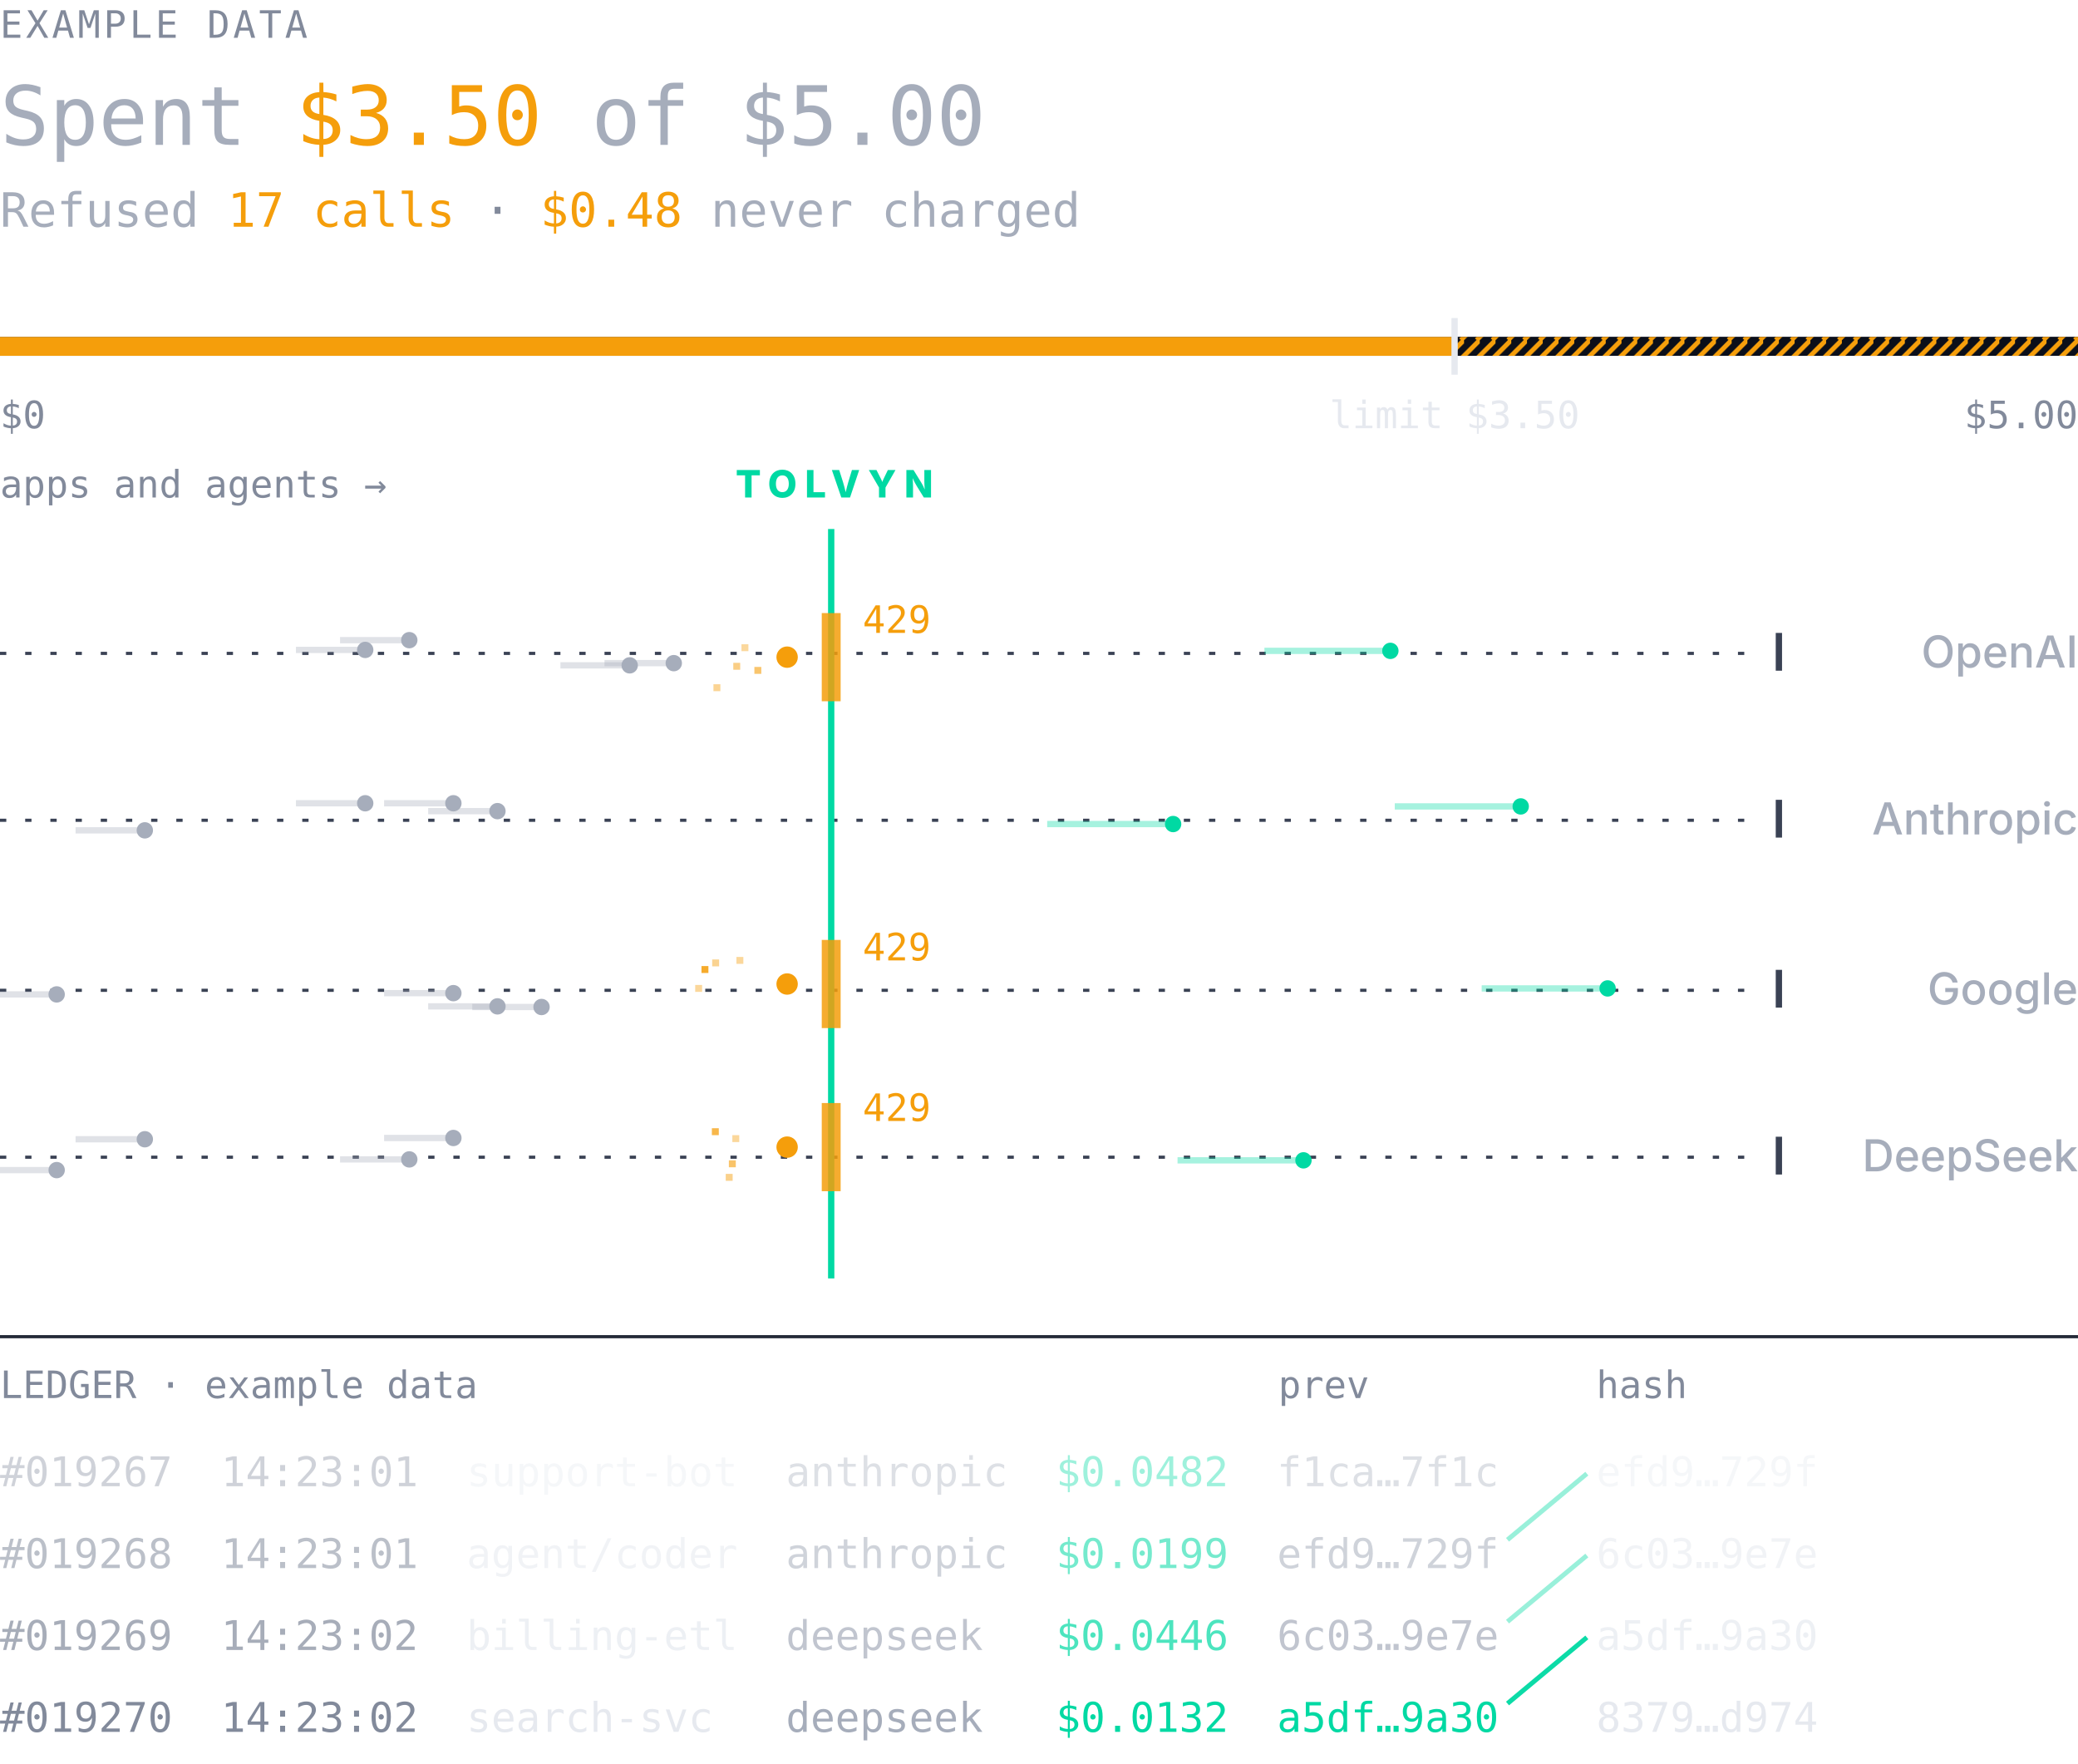
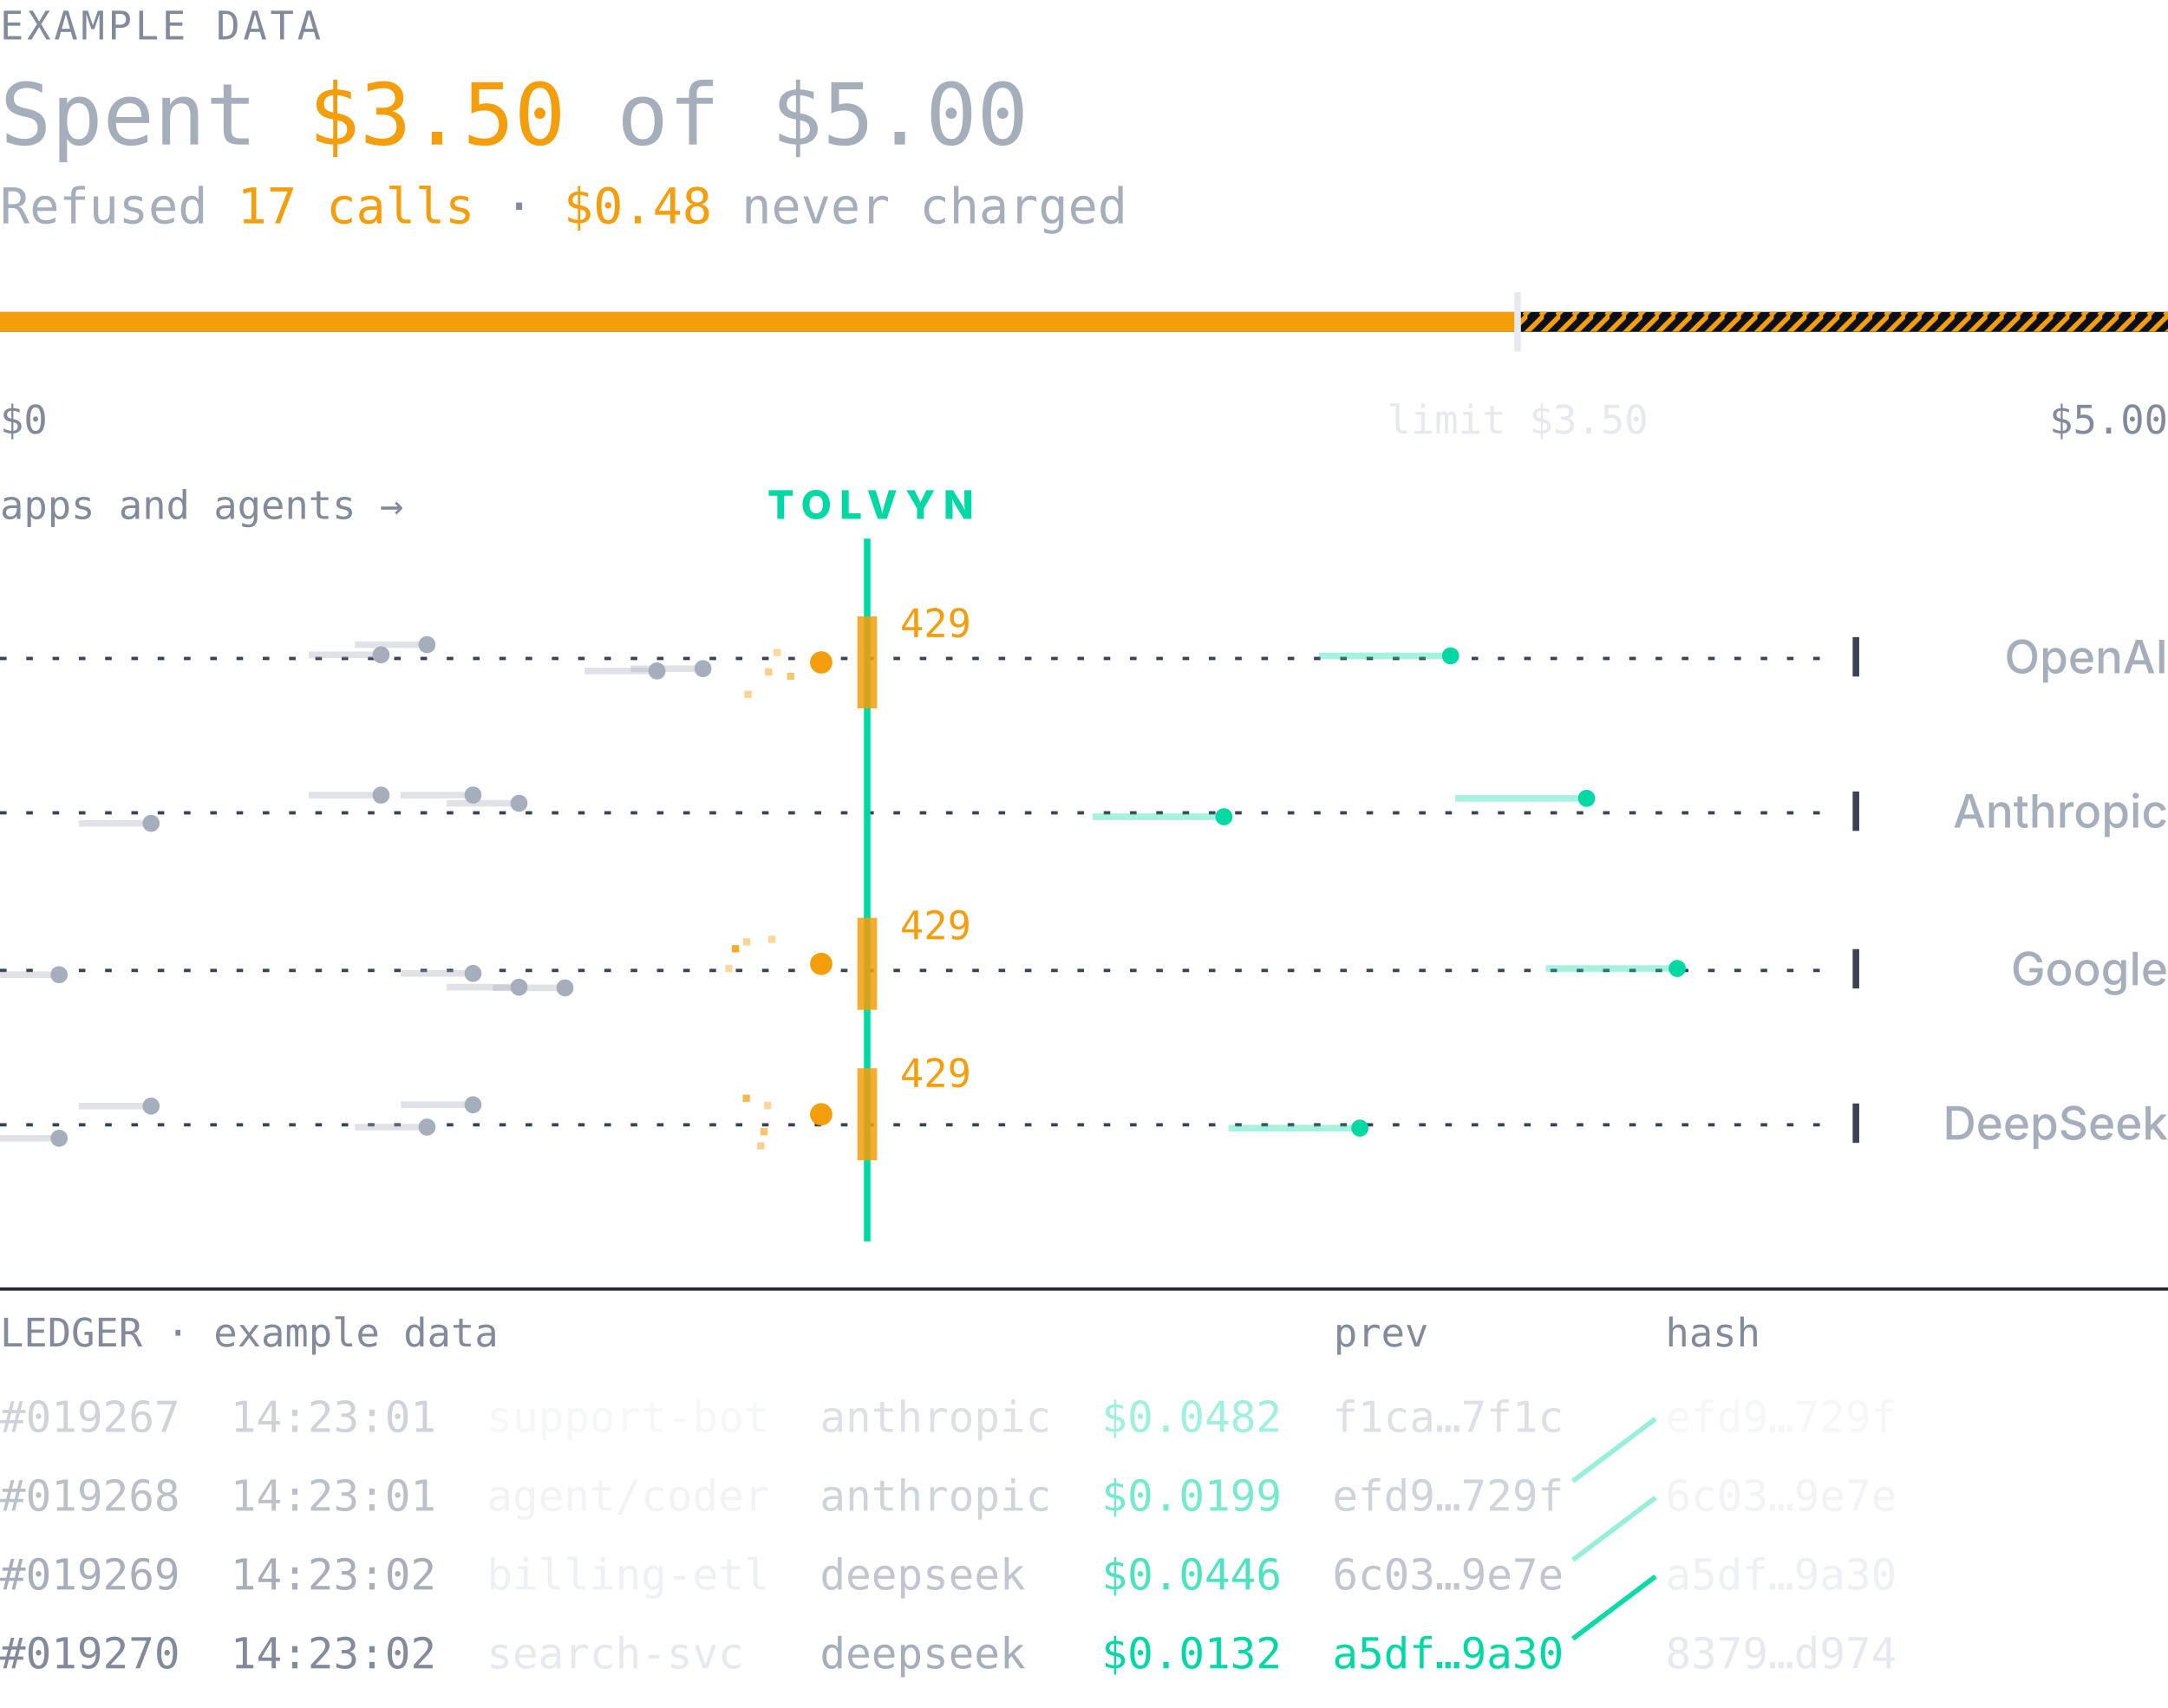
- <svg xmlns="http://www.w3.org/2000/svg" viewBox="0 0 660 560" width="660" height="560">
+ <svg xmlns="http://www.w3.org/2000/svg" viewBox="0 0 660 520" width="660" height="520">
  <text x="0" y="12" font-family="'JetBrains Mono', ui-monospace, SFMono-Regular, Menlo, Consolas, monospace" font-size="12" font-weight="500" fill="#828A9B" text-anchor="start" letter-spacing="1">EXAMPLE DATA</text>
-   <text x="0" y="46" font-family="'JetBrains Mono', ui-monospace, SFMono-Regular, Menlo, Consolas, monospace" font-size="26" font-weight="500" fill="#A6ADBB">Spent <tspan fill="#F59E0B">$3.50</tspan> of $5.00</text>
-   <text x="0" y="72" font-family="'JetBrains Mono', ui-monospace, SFMono-Regular, Menlo, Consolas, monospace" font-size="15" fill="#A6ADBB">Refused <tspan fill="#F59E0B">17 calls</tspan>
+   <text x="0" y="44" font-family="'JetBrains Mono', ui-monospace, SFMono-Regular, Menlo, Consolas, monospace" font-size="26" font-weight="500" fill="#A6ADBB">Spent <tspan fill="#F59E0B">$3.50</tspan> of $5.00</text>
+   <text x="0" y="68" font-family="'JetBrains Mono', ui-monospace, SFMono-Regular, Menlo, Consolas, monospace" font-size="15" fill="#A6ADBB">Refused <tspan fill="#F59E0B">17 calls</tspan>
    <tspan fill="#828A9B">·</tspan>
    <tspan fill="#F59E0B">$0.48</tspan> never charged</text>
-   <rect x="0" y="107" width="660" height="6" fill="#3A4254" />
+   <rect x="0" y="95" width="660" height="6" fill="#3A4254" />
  <defs>
    <pattern id="h" width="5" height="6" patternUnits="userSpaceOnUse">
      <path d="M-1 6 L5 0 M4 6 L10 0" stroke="#F59E0B" stroke-width="1.5" />
    </pattern>
  </defs>
-   <rect x="462.0" y="107" width="198.0" height="6" fill="#0B0F1A" />
-   <rect x="462.0" y="107" width="198.0" height="6" fill="url(#h)" />
-   <rect x="0" y="107" width="462.0" height="6" fill="#F59E0B" />
-   <rect x="461.0" y="101" width="2" height="18" fill="#E6E9EF" />
-   <text x="462" y="136" font-family="'JetBrains Mono', ui-monospace, SFMono-Regular, Menlo, Consolas, monospace" font-size="12" font-weight="500" fill="#E6E9EF" text-anchor="middle">limit $3.50</text>
-   <text x="0" y="136" font-family="'JetBrains Mono', ui-monospace, SFMono-Regular, Menlo, Consolas, monospace" font-size="12" font-weight="400" fill="#828A9B" text-anchor="start">$0</text>
-   <text x="660" y="136" font-family="'JetBrains Mono', ui-monospace, SFMono-Regular, Menlo, Consolas, monospace" font-size="12" font-weight="400" fill="#828A9B" text-anchor="end">$5.00</text>
+   <rect x="462.0" y="95" width="198.0" height="6" fill="#0B0F1A" />
+   <rect x="462.0" y="95" width="198.0" height="6" fill="url(#h)" />
+   <rect x="0" y="95" width="462.0" height="6" fill="#F59E0B" />
+   <rect x="461.0" y="89" width="2" height="18" fill="#E6E9EF" />
+   <text x="462" y="132" font-family="'JetBrains Mono', ui-monospace, SFMono-Regular, Menlo, Consolas, monospace" font-size="12" font-weight="500" fill="#E6E9EF" text-anchor="middle">limit $3.50</text>
+   <text x="0" y="132" font-family="'JetBrains Mono', ui-monospace, SFMono-Regular, Menlo, Consolas, monospace" font-size="12" font-weight="400" fill="#828A9B" text-anchor="start">$0</text>
+   <text x="660" y="132" font-family="'JetBrains Mono', ui-monospace, SFMono-Regular, Menlo, Consolas, monospace" font-size="12" font-weight="400" fill="#828A9B" text-anchor="end">$5.00</text>
  <text x="0" y="158" font-family="'JetBrains Mono', ui-monospace, SFMono-Regular, Menlo, Consolas, monospace" font-size="12" font-weight="400" fill="#828A9B" text-anchor="start">apps and agents →</text>
  <text x="265" y="158" font-family="Inter, system-ui, -apple-system, 'Segoe UI', sans-serif" font-size="12" font-weight="800" fill="#00D9A3" text-anchor="middle" letter-spacing="2.5">TOLVYN</text>
-   <line x1="0" y1="207.5" x2="554" y2="207.5" stroke="#3A4254" stroke-dasharray="2 6" />
-   <rect x="564" y="201" width="2" height="12" fill="#3A4254" />
-   <text x="660" y="212" font-family="Inter, system-ui, -apple-system, 'Segoe UI', sans-serif" font-size="14" font-weight="500" fill="#A6ADBB" text-anchor="end">OpenAI</text>
-   <line x1="0" y1="260.5" x2="554" y2="260.5" stroke="#3A4254" stroke-dasharray="2 6" />
-   <rect x="564" y="254" width="2" height="12" fill="#3A4254" />
-   <text x="660" y="265" font-family="Inter, system-ui, -apple-system, 'Segoe UI', sans-serif" font-size="14" font-weight="500" fill="#A6ADBB" text-anchor="end">Anthropic</text>
-   <line x1="0" y1="314.5" x2="554" y2="314.5" stroke="#3A4254" stroke-dasharray="2 6" />
-   <rect x="564" y="308" width="2" height="12" fill="#3A4254" />
-   <text x="660" y="319" font-family="Inter, system-ui, -apple-system, 'Segoe UI', sans-serif" font-size="14" font-weight="500" fill="#A6ADBB" text-anchor="end">Google</text>
-   <line x1="0" y1="367.5" x2="554" y2="367.5" stroke="#3A4254" stroke-dasharray="2 6" />
-   <rect x="564" y="361" width="2" height="12" fill="#3A4254" />
-   <text x="660" y="372" font-family="Inter, system-ui, -apple-system, 'Segoe UI', sans-serif" font-size="14" font-weight="500" fill="#A6ADBB" text-anchor="end">DeepSeek</text>
-   <rect x="263" y="168" width="2" height="238" fill="#00D9A3" />
-   <line x1="94.0" y1="206.4" x2="116.0" y2="206.4" stroke="#A6ADBB" stroke-width="2" opacity="0.35" />
-   <circle cx="116.0" cy="206.4" r="2.6" fill="#A6ADBB" />
-   <line x1="178.0" y1="211.3" x2="200.0" y2="211.3" stroke="#A6ADBB" stroke-width="2" opacity="0.35" />
-   <circle cx="200.0" cy="211.3" r="2.6" fill="#A6ADBB" />
-   <line x1="108.0" y1="203.3" x2="130.0" y2="203.3" stroke="#A6ADBB" stroke-width="2" opacity="0.35" />
-   <circle cx="130.0" cy="203.3" r="2.6" fill="#A6ADBB" />
-   <line x1="192.0" y1="210.6" x2="214.0" y2="210.6" stroke="#A6ADBB" stroke-width="2" opacity="0.35" />
-   <circle cx="214.0" cy="210.6" r="2.6" fill="#A6ADBB" />
-   <line x1="94.0" y1="255.1" x2="116.0" y2="255.1" stroke="#A6ADBB" stroke-width="2" opacity="0.35" />
-   <circle cx="116.0" cy="255.1" r="2.6" fill="#A6ADBB" />
-   <line x1="136.0" y1="257.6" x2="158.0" y2="257.6" stroke="#A6ADBB" stroke-width="2" opacity="0.35" />
-   <circle cx="158.0" cy="257.6" r="2.6" fill="#A6ADBB" />
-   <line x1="122.0" y1="255.1" x2="144.0" y2="255.1" stroke="#A6ADBB" stroke-width="2" opacity="0.35" />
-   <circle cx="144.0" cy="255.1" r="2.6" fill="#A6ADBB" />
-   <line x1="24.0" y1="263.7" x2="46.0" y2="263.7" stroke="#A6ADBB" stroke-width="2" opacity="0.35" />
-   <circle cx="46.0" cy="263.7" r="2.6" fill="#A6ADBB" />
-   <line x1="150.0" y1="319.8" x2="172.0" y2="319.8" stroke="#A6ADBB" stroke-width="2" opacity="0.35" />
-   <circle cx="172.0" cy="319.8" r="2.6" fill="#A6ADBB" />
-   <line x1="136.0" y1="319.6" x2="158.0" y2="319.6" stroke="#A6ADBB" stroke-width="2" opacity="0.35" />
-   <circle cx="158.0" cy="319.6" r="2.6" fill="#A6ADBB" />
-   <line x1="0.0" y1="315.8" x2="18.0" y2="315.8" stroke="#A6ADBB" stroke-width="2" opacity="0.35" />
-   <circle cx="18.0" cy="315.8" r="2.6" fill="#A6ADBB" />
-   <line x1="122.0" y1="315.4" x2="144.0" y2="315.4" stroke="#A6ADBB" stroke-width="2" opacity="0.35" />
-   <circle cx="144.0" cy="315.4" r="2.6" fill="#A6ADBB" />
-   <line x1="24.0" y1="361.8" x2="46.0" y2="361.8" stroke="#A6ADBB" stroke-width="2" opacity="0.35" />
-   <circle cx="46.0" cy="361.8" r="2.6" fill="#A6ADBB" />
-   <line x1="122.0" y1="361.4" x2="144.0" y2="361.4" stroke="#A6ADBB" stroke-width="2" opacity="0.35" />
-   <circle cx="144.0" cy="361.4" r="2.6" fill="#A6ADBB" />
-   <line x1="0.0" y1="371.6" x2="18.0" y2="371.6" stroke="#A6ADBB" stroke-width="2" opacity="0.35" />
-   <circle cx="18.0" cy="371.6" r="2.6" fill="#A6ADBB" />
-   <line x1="108.0" y1="368.2" x2="130.0" y2="368.2" stroke="#A6ADBB" stroke-width="2" opacity="0.35" />
-   <circle cx="130.0" cy="368.2" r="2.6" fill="#A6ADBB" />
-   <rect x="261" y="194.7" width="6" height="28" fill="#F59E0B" opacity="0.85" />
-   <circle cx="250" cy="208.7" r="3.4" fill="#F59E0B" />
-   <rect x="232.9" y="210.5" width="2.2" height="2.2" fill="#F59E0B" opacity="0.50" />
-   <rect x="235.5" y="204.6" width="2.2" height="2.2" fill="#F59E0B" opacity="0.40" />
-   <rect x="239.6" y="211.8" width="2.2" height="2.2" fill="#F59E0B" opacity="0.60" />
-   <rect x="226.6" y="217.3" width="2.2" height="2.2" fill="#F59E0B" opacity="0.44" />
-   <text x="274" y="201" font-family="'JetBrains Mono', ui-monospace, SFMono-Regular, Menlo, Consolas, monospace" font-size="12" font-weight="500" fill="#F59E0B" text-anchor="start">429</text>
-   <rect x="261" y="298.5" width="6" height="28" fill="#F59E0B" opacity="0.85" />
-   <circle cx="250" cy="312.5" r="3.4" fill="#F59E0B" />
-   <rect x="220.8" y="312.8" width="2.2" height="2.2" fill="#F59E0B" opacity="0.41" />
-   <rect x="226.2" y="304.7" width="2.2" height="2.2" fill="#F59E0B" opacity="0.45" />
-   <rect x="233.9" y="303.9" width="2.2" height="2.2" fill="#F59E0B" opacity="0.41" />
-   <rect x="222.8" y="306.8" width="2.2" height="2.2" fill="#F59E0B" opacity="0.86" />
-   <text x="274" y="305" font-family="'JetBrains Mono', ui-monospace, SFMono-Regular, Menlo, Consolas, monospace" font-size="12" font-weight="500" fill="#F59E0B" text-anchor="start">429</text>
-   <rect x="261" y="350.3" width="6" height="28" fill="#F59E0B" opacity="0.85" />
-   <circle cx="250" cy="364.3" r="3.4" fill="#F59E0B" />
-   <rect x="231.5" y="368.5" width="2.2" height="2.2" fill="#F59E0B" opacity="0.61" />
-   <rect x="226.1" y="358.3" width="2.2" height="2.2" fill="#F59E0B" opacity="0.74" />
-   <rect x="232.6" y="360.5" width="2.2" height="2.2" fill="#F59E0B" opacity="0.41" />
-   <rect x="230.5" y="372.8" width="2.2" height="2.2" fill="#F59E0B" opacity="0.47" />
-   <text x="274" y="356" font-family="'JetBrains Mono', ui-monospace, SFMono-Regular, Menlo, Consolas, monospace" font-size="12" font-weight="500" fill="#F59E0B" text-anchor="start">429</text>
-   <line x1="332.6" y1="261.7" x2="372.6" y2="261.7" stroke="#00D9A3" stroke-width="2" opacity="0.35" />
-   <circle cx="372.6" cy="261.7" r="2.6" fill="#00D9A3" />
-   <line x1="443.0" y1="256.1" x2="483.0" y2="256.1" stroke="#00D9A3" stroke-width="2" opacity="0.35" />
-   <circle cx="483.0" cy="256.1" r="2.6" fill="#00D9A3" />
-   <line x1="401.6" y1="206.7" x2="441.6" y2="206.7" stroke="#00D9A3" stroke-width="2" opacity="0.35" />
-   <circle cx="441.6" cy="206.7" r="2.6" fill="#00D9A3" />
-   <line x1="470.6" y1="313.9" x2="510.6" y2="313.9" stroke="#00D9A3" stroke-width="2" opacity="0.35" />
-   <circle cx="510.6" cy="313.9" r="2.6" fill="#00D9A3" />
-   <line x1="374.0" y1="368.5" x2="414.0" y2="368.5" stroke="#00D9A3" stroke-width="2" opacity="0.35" />
-   <circle cx="414.0" cy="368.5" r="2.6" fill="#00D9A3" />
-   <rect x="0" y="424" width="660" height="1" fill="#232937" />
-   <text x="0" y="444" font-family="'JetBrains Mono', ui-monospace, SFMono-Regular, Menlo, Consolas, monospace" font-size="12" font-weight="500" fill="#828A9B" text-anchor="start">LEDGER · example data</text>
-   <text x="406" y="444" font-family="'JetBrains Mono', ui-monospace, SFMono-Regular, Menlo, Consolas, monospace" font-size="12" font-weight="400" fill="#828A9B" text-anchor="start">prev</text>
-   <text x="507" y="444" font-family="'JetBrains Mono', ui-monospace, SFMono-Regular, Menlo, Consolas, monospace" font-size="12" font-weight="400" fill="#828A9B" text-anchor="start">hash</text>
-   <text x="0.0" y="472" font-family="'JetBrains Mono', ui-monospace, SFMono-Regular, Menlo, Consolas, monospace" font-size="13" fill="#828A9B" opacity="0.38">#019267</text>
-   <text x="70.2" y="472" font-family="'JetBrains Mono', ui-monospace, SFMono-Regular, Menlo, Consolas, monospace" font-size="13" fill="#828A9B" opacity="0.38">14:23:01</text>
-   <text x="148.2" y="472" font-family="'JetBrains Mono', ui-monospace, SFMono-Regular, Menlo, Consolas, monospace" font-size="13" fill="#E6E9EF" opacity="0.38">support-bot</text>
-   <text x="249.6" y="472" font-family="'JetBrains Mono', ui-monospace, SFMono-Regular, Menlo, Consolas, monospace" font-size="13" fill="#A6ADBB" opacity="0.38">anthropic</text>
-   <text x="335.4" y="472" font-family="'JetBrains Mono', ui-monospace, SFMono-Regular, Menlo, Consolas, monospace" font-size="13" fill="#00D9A3" opacity="0.38">$0.0482</text>
-   <text x="405.6" y="472" font-family="'JetBrains Mono', ui-monospace, SFMono-Regular, Menlo, Consolas, monospace" font-size="13" fill="#A6ADBB" opacity="0.38">f1ca…7f1c</text>
-   <text x="507.0" y="472" font-family="'JetBrains Mono', ui-monospace, SFMono-Regular, Menlo, Consolas, monospace" font-size="13" fill="#E6E9EF" opacity="0.38">efd9…729f</text>
-   <text x="0.0" y="498" font-family="'JetBrains Mono', ui-monospace, SFMono-Regular, Menlo, Consolas, monospace" font-size="13" fill="#828A9B" opacity="0.54">#019268</text>
-   <text x="70.2" y="498" font-family="'JetBrains Mono', ui-monospace, SFMono-Regular, Menlo, Consolas, monospace" font-size="13" fill="#828A9B" opacity="0.54">14:23:01</text>
-   <text x="148.2" y="498" font-family="'JetBrains Mono', ui-monospace, SFMono-Regular, Menlo, Consolas, monospace" font-size="13" fill="#E6E9EF" opacity="0.54">agent/coder</text>
-   <text x="249.6" y="498" font-family="'JetBrains Mono', ui-monospace, SFMono-Regular, Menlo, Consolas, monospace" font-size="13" fill="#A6ADBB" opacity="0.54">anthropic</text>
-   <text x="335.4" y="498" font-family="'JetBrains Mono', ui-monospace, SFMono-Regular, Menlo, Consolas, monospace" font-size="13" fill="#00D9A3" opacity="0.54">$0.0199</text>
-   <text x="405.6" y="498" font-family="'JetBrains Mono', ui-monospace, SFMono-Regular, Menlo, Consolas, monospace" font-size="13" fill="#A6ADBB" opacity="0.54">efd9…729f</text>
-   <text x="507.0" y="498" font-family="'JetBrains Mono', ui-monospace, SFMono-Regular, Menlo, Consolas, monospace" font-size="13" fill="#E6E9EF" opacity="0.54">6c03…9e7e</text>
-   <line x1="504.0" y1="468" x2="478.8" y2="489" stroke="#00D9A3" stroke-width="1.5" opacity="0.40" />
-   <text x="0.0" y="524" font-family="'JetBrains Mono', ui-monospace, SFMono-Regular, Menlo, Consolas, monospace" font-size="13" fill="#828A9B" opacity="0.70">#019269</text>
-   <text x="70.2" y="524" font-family="'JetBrains Mono', ui-monospace, SFMono-Regular, Menlo, Consolas, monospace" font-size="13" fill="#828A9B" opacity="0.70">14:23:02</text>
-   <text x="148.2" y="524" font-family="'JetBrains Mono', ui-monospace, SFMono-Regular, Menlo, Consolas, monospace" font-size="13" fill="#E6E9EF" opacity="0.70">billing-etl</text>
-   <text x="249.6" y="524" font-family="'JetBrains Mono', ui-monospace, SFMono-Regular, Menlo, Consolas, monospace" font-size="13" fill="#A6ADBB" opacity="0.70">deepseek</text>
-   <text x="335.4" y="524" font-family="'JetBrains Mono', ui-monospace, SFMono-Regular, Menlo, Consolas, monospace" font-size="13" fill="#00D9A3" opacity="0.70">$0.0446</text>
-   <text x="405.6" y="524" font-family="'JetBrains Mono', ui-monospace, SFMono-Regular, Menlo, Consolas, monospace" font-size="13" fill="#A6ADBB" opacity="0.70">6c03…9e7e</text>
-   <text x="507.0" y="524" font-family="'JetBrains Mono', ui-monospace, SFMono-Regular, Menlo, Consolas, monospace" font-size="13" fill="#E6E9EF" opacity="0.70">a5df…9a30</text>
-   <line x1="504.0" y1="494" x2="478.8" y2="515" stroke="#00D9A3" stroke-width="1.5" opacity="0.40" />
-   <text x="0.0" y="550" font-family="'JetBrains Mono', ui-monospace, SFMono-Regular, Menlo, Consolas, monospace" font-size="13" fill="#828A9B" opacity="1.00">#019270</text>
-   <text x="70.2" y="550" font-family="'JetBrains Mono', ui-monospace, SFMono-Regular, Menlo, Consolas, monospace" font-size="13" fill="#828A9B" opacity="1.00">14:23:02</text>
-   <text x="148.2" y="550" font-family="'JetBrains Mono', ui-monospace, SFMono-Regular, Menlo, Consolas, monospace" font-size="13" fill="#E6E9EF" opacity="1.00">search-svc</text>
-   <text x="249.6" y="550" font-family="'JetBrains Mono', ui-monospace, SFMono-Regular, Menlo, Consolas, monospace" font-size="13" fill="#A6ADBB" opacity="1.00">deepseek</text>
-   <text x="335.4" y="550" font-family="'JetBrains Mono', ui-monospace, SFMono-Regular, Menlo, Consolas, monospace" font-size="13" fill="#00D9A3" opacity="1.00">$0.0132</text>
-   <text x="405.6" y="550" font-family="'JetBrains Mono', ui-monospace, SFMono-Regular, Menlo, Consolas, monospace" font-size="13" fill="#00D9A3" opacity="1.00">a5df…9a30</text>
-   <text x="507.0" y="550" font-family="'JetBrains Mono', ui-monospace, SFMono-Regular, Menlo, Consolas, monospace" font-size="13" fill="#E6E9EF" opacity="1.00">8379…d974</text>
-   <line x1="504.0" y1="520" x2="478.8" y2="541" stroke="#00D9A3" stroke-width="1.5" opacity="0.95" />
+   <line x1="0" y1="200.5" x2="554" y2="200.5" stroke="#3A4254" stroke-dasharray="2 6" />
+   <rect x="564" y="194" width="2" height="12" fill="#3A4254" />
+   <text x="660" y="205" font-family="Inter, system-ui, -apple-system, 'Segoe UI', sans-serif" font-size="14" font-weight="500" fill="#A6ADBB" text-anchor="end">OpenAI</text>
+   <line x1="0" y1="247.5" x2="554" y2="247.5" stroke="#3A4254" stroke-dasharray="2 6" />
+   <rect x="564" y="241" width="2" height="12" fill="#3A4254" />
+   <text x="660" y="252" font-family="Inter, system-ui, -apple-system, 'Segoe UI', sans-serif" font-size="14" font-weight="500" fill="#A6ADBB" text-anchor="end">Anthropic</text>
+   <line x1="0" y1="295.5" x2="554" y2="295.5" stroke="#3A4254" stroke-dasharray="2 6" />
+   <rect x="564" y="289" width="2" height="12" fill="#3A4254" />
+   <text x="660" y="300" font-family="Inter, system-ui, -apple-system, 'Segoe UI', sans-serif" font-size="14" font-weight="500" fill="#A6ADBB" text-anchor="end">Google</text>
+   <line x1="0" y1="342.5" x2="554" y2="342.5" stroke="#3A4254" stroke-dasharray="2 6" />
+   <rect x="564" y="336" width="2" height="12" fill="#3A4254" />
+   <text x="660" y="347" font-family="Inter, system-ui, -apple-system, 'Segoe UI', sans-serif" font-size="14" font-weight="500" fill="#A6ADBB" text-anchor="end">DeepSeek</text>
+   <rect x="263" y="164" width="2" height="214" fill="#00D9A3" />
+   <line x1="94.0" y1="199.4" x2="116.0" y2="199.4" stroke="#A6ADBB" stroke-width="2" opacity="0.35" />
+   <circle cx="116.0" cy="199.4" r="2.6" fill="#A6ADBB" />
+   <line x1="178.0" y1="204.3" x2="200.0" y2="204.3" stroke="#A6ADBB" stroke-width="2" opacity="0.35" />
+   <circle cx="200.0" cy="204.3" r="2.6" fill="#A6ADBB" />
+   <line x1="108.0" y1="196.3" x2="130.0" y2="196.3" stroke="#A6ADBB" stroke-width="2" opacity="0.35" />
+   <circle cx="130.0" cy="196.3" r="2.6" fill="#A6ADBB" />
+   <line x1="192.0" y1="203.6" x2="214.0" y2="203.6" stroke="#A6ADBB" stroke-width="2" opacity="0.35" />
+   <circle cx="214.0" cy="203.6" r="2.6" fill="#A6ADBB" />
+   <line x1="94.0" y1="242.1" x2="116.0" y2="242.1" stroke="#A6ADBB" stroke-width="2" opacity="0.35" />
+   <circle cx="116.0" cy="242.1" r="2.6" fill="#A6ADBB" />
+   <line x1="136.0" y1="244.6" x2="158.0" y2="244.6" stroke="#A6ADBB" stroke-width="2" opacity="0.35" />
+   <circle cx="158.0" cy="244.6" r="2.6" fill="#A6ADBB" />
+   <line x1="122.0" y1="242.1" x2="144.0" y2="242.1" stroke="#A6ADBB" stroke-width="2" opacity="0.35" />
+   <circle cx="144.0" cy="242.1" r="2.6" fill="#A6ADBB" />
+   <line x1="24.0" y1="250.7" x2="46.0" y2="250.7" stroke="#A6ADBB" stroke-width="2" opacity="0.35" />
+   <circle cx="46.0" cy="250.7" r="2.6" fill="#A6ADBB" />
+   <line x1="150.0" y1="300.8" x2="172.0" y2="300.8" stroke="#A6ADBB" stroke-width="2" opacity="0.35" />
+   <circle cx="172.0" cy="300.8" r="2.6" fill="#A6ADBB" />
+   <line x1="136.0" y1="300.6" x2="158.0" y2="300.6" stroke="#A6ADBB" stroke-width="2" opacity="0.35" />
+   <circle cx="158.0" cy="300.6" r="2.6" fill="#A6ADBB" />
+   <line x1="0.0" y1="296.8" x2="18.0" y2="296.8" stroke="#A6ADBB" stroke-width="2" opacity="0.35" />
+   <circle cx="18.0" cy="296.8" r="2.6" fill="#A6ADBB" />
+   <line x1="122.0" y1="296.4" x2="144.0" y2="296.4" stroke="#A6ADBB" stroke-width="2" opacity="0.35" />
+   <circle cx="144.0" cy="296.4" r="2.6" fill="#A6ADBB" />
+   <line x1="24.0" y1="336.8" x2="46.0" y2="336.8" stroke="#A6ADBB" stroke-width="2" opacity="0.35" />
+   <circle cx="46.0" cy="336.8" r="2.6" fill="#A6ADBB" />
+   <line x1="122.0" y1="336.4" x2="144.0" y2="336.4" stroke="#A6ADBB" stroke-width="2" opacity="0.35" />
+   <circle cx="144.0" cy="336.4" r="2.6" fill="#A6ADBB" />
+   <line x1="0.0" y1="346.6" x2="18.0" y2="346.6" stroke="#A6ADBB" stroke-width="2" opacity="0.35" />
+   <circle cx="18.0" cy="346.6" r="2.6" fill="#A6ADBB" />
+   <line x1="108.0" y1="343.2" x2="130.0" y2="343.2" stroke="#A6ADBB" stroke-width="2" opacity="0.35" />
+   <circle cx="130.0" cy="343.2" r="2.6" fill="#A6ADBB" />
+   <rect x="261" y="187.7" width="6" height="28" fill="#F59E0B" opacity="0.85" />
+   <circle cx="250" cy="201.7" r="3.4" fill="#F59E0B" />
+   <rect x="232.9" y="203.5" width="2.2" height="2.2" fill="#F59E0B" opacity="0.50" />
+   <rect x="235.5" y="197.6" width="2.2" height="2.2" fill="#F59E0B" opacity="0.40" />
+   <rect x="239.6" y="204.8" width="2.2" height="2.2" fill="#F59E0B" opacity="0.60" />
+   <rect x="226.6" y="210.3" width="2.2" height="2.2" fill="#F59E0B" opacity="0.44" />
+   <text x="274" y="194" font-family="'JetBrains Mono', ui-monospace, SFMono-Regular, Menlo, Consolas, monospace" font-size="12" font-weight="500" fill="#F59E0B" text-anchor="start">429</text>
+   <rect x="261" y="279.5" width="6" height="28" fill="#F59E0B" opacity="0.85" />
+   <circle cx="250" cy="293.5" r="3.4" fill="#F59E0B" />
+   <rect x="220.8" y="293.8" width="2.2" height="2.2" fill="#F59E0B" opacity="0.41" />
+   <rect x="226.2" y="285.7" width="2.2" height="2.2" fill="#F59E0B" opacity="0.45" />
+   <rect x="233.9" y="284.9" width="2.2" height="2.2" fill="#F59E0B" opacity="0.41" />
+   <rect x="222.8" y="287.8" width="2.2" height="2.2" fill="#F59E0B" opacity="0.86" />
+   <text x="274" y="286" font-family="'JetBrains Mono', ui-monospace, SFMono-Regular, Menlo, Consolas, monospace" font-size="12" font-weight="500" fill="#F59E0B" text-anchor="start">429</text>
+   <rect x="261" y="325.3" width="6" height="28" fill="#F59E0B" opacity="0.85" />
+   <circle cx="250" cy="339.3" r="3.4" fill="#F59E0B" />
+   <rect x="231.5" y="343.5" width="2.2" height="2.2" fill="#F59E0B" opacity="0.61" />
+   <rect x="226.1" y="333.3" width="2.2" height="2.2" fill="#F59E0B" opacity="0.74" />
+   <rect x="232.6" y="335.5" width="2.2" height="2.2" fill="#F59E0B" opacity="0.41" />
+   <rect x="230.5" y="347.8" width="2.2" height="2.2" fill="#F59E0B" opacity="0.47" />
+   <text x="274" y="331" font-family="'JetBrains Mono', ui-monospace, SFMono-Regular, Menlo, Consolas, monospace" font-size="12" font-weight="500" fill="#F59E0B" text-anchor="start">429</text>
+   <line x1="332.6" y1="248.7" x2="372.6" y2="248.7" stroke="#00D9A3" stroke-width="2" opacity="0.35" />
+   <circle cx="372.6" cy="248.7" r="2.6" fill="#00D9A3" />
+   <line x1="443.0" y1="243.1" x2="483.0" y2="243.1" stroke="#00D9A3" stroke-width="2" opacity="0.35" />
+   <circle cx="483.0" cy="243.1" r="2.6" fill="#00D9A3" />
+   <line x1="401.6" y1="199.7" x2="441.6" y2="199.7" stroke="#00D9A3" stroke-width="2" opacity="0.35" />
+   <circle cx="441.6" cy="199.7" r="2.6" fill="#00D9A3" />
+   <line x1="470.6" y1="294.9" x2="510.6" y2="294.9" stroke="#00D9A3" stroke-width="2" opacity="0.35" />
+   <circle cx="510.6" cy="294.9" r="2.6" fill="#00D9A3" />
+   <line x1="374.0" y1="343.5" x2="414.0" y2="343.5" stroke="#00D9A3" stroke-width="2" opacity="0.35" />
+   <circle cx="414.0" cy="343.5" r="2.6" fill="#00D9A3" />
+   <rect x="0" y="392" width="660" height="1" fill="#232937" />
+   <text x="0" y="410" font-family="'JetBrains Mono', ui-monospace, SFMono-Regular, Menlo, Consolas, monospace" font-size="12" font-weight="500" fill="#828A9B" text-anchor="start">LEDGER · example data</text>
+   <text x="406" y="410" font-family="'JetBrains Mono', ui-monospace, SFMono-Regular, Menlo, Consolas, monospace" font-size="12" font-weight="400" fill="#828A9B" text-anchor="start">prev</text>
+   <text x="507" y="410" font-family="'JetBrains Mono', ui-monospace, SFMono-Regular, Menlo, Consolas, monospace" font-size="12" font-weight="400" fill="#828A9B" text-anchor="start">hash</text>
+   <text x="0.0" y="436" font-family="'JetBrains Mono', ui-monospace, SFMono-Regular, Menlo, Consolas, monospace" font-size="13" fill="#828A9B" opacity="0.38">#019267</text>
+   <text x="70.2" y="436" font-family="'JetBrains Mono', ui-monospace, SFMono-Regular, Menlo, Consolas, monospace" font-size="13" fill="#828A9B" opacity="0.38">14:23:01</text>
+   <text x="148.2" y="436" font-family="'JetBrains Mono', ui-monospace, SFMono-Regular, Menlo, Consolas, monospace" font-size="13" fill="#E6E9EF" opacity="0.38">support-bot</text>
+   <text x="249.6" y="436" font-family="'JetBrains Mono', ui-monospace, SFMono-Regular, Menlo, Consolas, monospace" font-size="13" fill="#A6ADBB" opacity="0.38">anthropic</text>
+   <text x="335.4" y="436" font-family="'JetBrains Mono', ui-monospace, SFMono-Regular, Menlo, Consolas, monospace" font-size="13" fill="#00D9A3" opacity="0.38">$0.0482</text>
+   <text x="405.6" y="436" font-family="'JetBrains Mono', ui-monospace, SFMono-Regular, Menlo, Consolas, monospace" font-size="13" fill="#A6ADBB" opacity="0.38">f1ca…7f1c</text>
+   <text x="507.0" y="436" font-family="'JetBrains Mono', ui-monospace, SFMono-Regular, Menlo, Consolas, monospace" font-size="13" fill="#E6E9EF" opacity="0.38">efd9…729f</text>
+   <text x="0.0" y="460" font-family="'JetBrains Mono', ui-monospace, SFMono-Regular, Menlo, Consolas, monospace" font-size="13" fill="#828A9B" opacity="0.54">#019268</text>
+   <text x="70.2" y="460" font-family="'JetBrains Mono', ui-monospace, SFMono-Regular, Menlo, Consolas, monospace" font-size="13" fill="#828A9B" opacity="0.54">14:23:01</text>
+   <text x="148.2" y="460" font-family="'JetBrains Mono', ui-monospace, SFMono-Regular, Menlo, Consolas, monospace" font-size="13" fill="#E6E9EF" opacity="0.54">agent/coder</text>
+   <text x="249.6" y="460" font-family="'JetBrains Mono', ui-monospace, SFMono-Regular, Menlo, Consolas, monospace" font-size="13" fill="#A6ADBB" opacity="0.54">anthropic</text>
+   <text x="335.4" y="460" font-family="'JetBrains Mono', ui-monospace, SFMono-Regular, Menlo, Consolas, monospace" font-size="13" fill="#00D9A3" opacity="0.54">$0.0199</text>
+   <text x="405.6" y="460" font-family="'JetBrains Mono', ui-monospace, SFMono-Regular, Menlo, Consolas, monospace" font-size="13" fill="#A6ADBB" opacity="0.54">efd9…729f</text>
+   <text x="507.0" y="460" font-family="'JetBrains Mono', ui-monospace, SFMono-Regular, Menlo, Consolas, monospace" font-size="13" fill="#E6E9EF" opacity="0.54">6c03…9e7e</text>
+   <line x1="504.0" y1="432" x2="478.8" y2="451" stroke="#00D9A3" stroke-width="1.5" opacity="0.40" />
+   <text x="0.0" y="484" font-family="'JetBrains Mono', ui-monospace, SFMono-Regular, Menlo, Consolas, monospace" font-size="13" fill="#828A9B" opacity="0.70">#019269</text>
+   <text x="70.2" y="484" font-family="'JetBrains Mono', ui-monospace, SFMono-Regular, Menlo, Consolas, monospace" font-size="13" fill="#828A9B" opacity="0.70">14:23:02</text>
+   <text x="148.2" y="484" font-family="'JetBrains Mono', ui-monospace, SFMono-Regular, Menlo, Consolas, monospace" font-size="13" fill="#E6E9EF" opacity="0.70">billing-etl</text>
+   <text x="249.6" y="484" font-family="'JetBrains Mono', ui-monospace, SFMono-Regular, Menlo, Consolas, monospace" font-size="13" fill="#A6ADBB" opacity="0.70">deepseek</text>
+   <text x="335.4" y="484" font-family="'JetBrains Mono', ui-monospace, SFMono-Regular, Menlo, Consolas, monospace" font-size="13" fill="#00D9A3" opacity="0.70">$0.0446</text>
+   <text x="405.6" y="484" font-family="'JetBrains Mono', ui-monospace, SFMono-Regular, Menlo, Consolas, monospace" font-size="13" fill="#A6ADBB" opacity="0.70">6c03…9e7e</text>
+   <text x="507.0" y="484" font-family="'JetBrains Mono', ui-monospace, SFMono-Regular, Menlo, Consolas, monospace" font-size="13" fill="#E6E9EF" opacity="0.70">a5df…9a30</text>
+   <line x1="504.0" y1="456" x2="478.8" y2="475" stroke="#00D9A3" stroke-width="1.5" opacity="0.40" />
+   <text x="0.0" y="508" font-family="'JetBrains Mono', ui-monospace, SFMono-Regular, Menlo, Consolas, monospace" font-size="13" fill="#828A9B" opacity="1.00">#019270</text>
+   <text x="70.2" y="508" font-family="'JetBrains Mono', ui-monospace, SFMono-Regular, Menlo, Consolas, monospace" font-size="13" fill="#828A9B" opacity="1.00">14:23:02</text>
+   <text x="148.2" y="508" font-family="'JetBrains Mono', ui-monospace, SFMono-Regular, Menlo, Consolas, monospace" font-size="13" fill="#E6E9EF" opacity="1.00">search-svc</text>
+   <text x="249.6" y="508" font-family="'JetBrains Mono', ui-monospace, SFMono-Regular, Menlo, Consolas, monospace" font-size="13" fill="#A6ADBB" opacity="1.00">deepseek</text>
+   <text x="335.4" y="508" font-family="'JetBrains Mono', ui-monospace, SFMono-Regular, Menlo, Consolas, monospace" font-size="13" fill="#00D9A3" opacity="1.00">$0.0132</text>
+   <text x="405.6" y="508" font-family="'JetBrains Mono', ui-monospace, SFMono-Regular, Menlo, Consolas, monospace" font-size="13" fill="#00D9A3" opacity="1.00">a5df…9a30</text>
+   <text x="507.0" y="508" font-family="'JetBrains Mono', ui-monospace, SFMono-Regular, Menlo, Consolas, monospace" font-size="13" fill="#E6E9EF" opacity="1.00">8379…d974</text>
+   <line x1="504.0" y1="480" x2="478.8" y2="499" stroke="#00D9A3" stroke-width="1.5" opacity="0.95" />
</svg>
